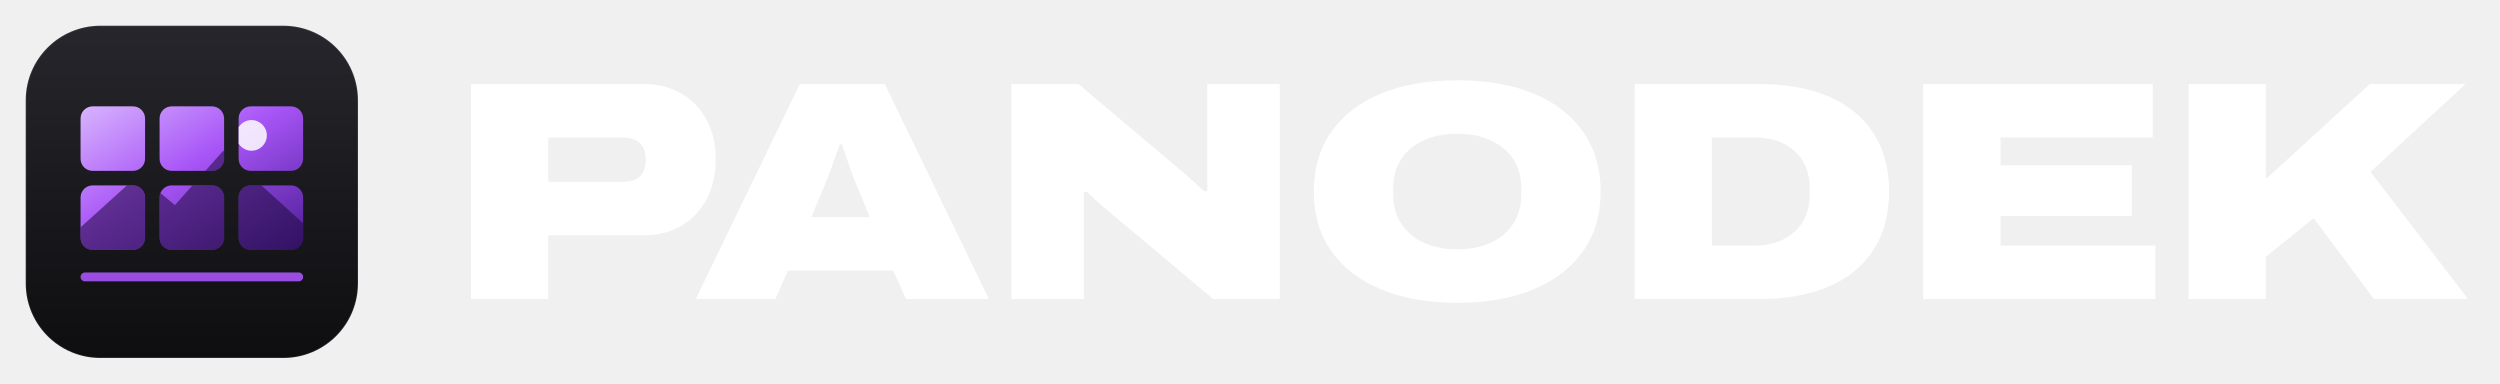
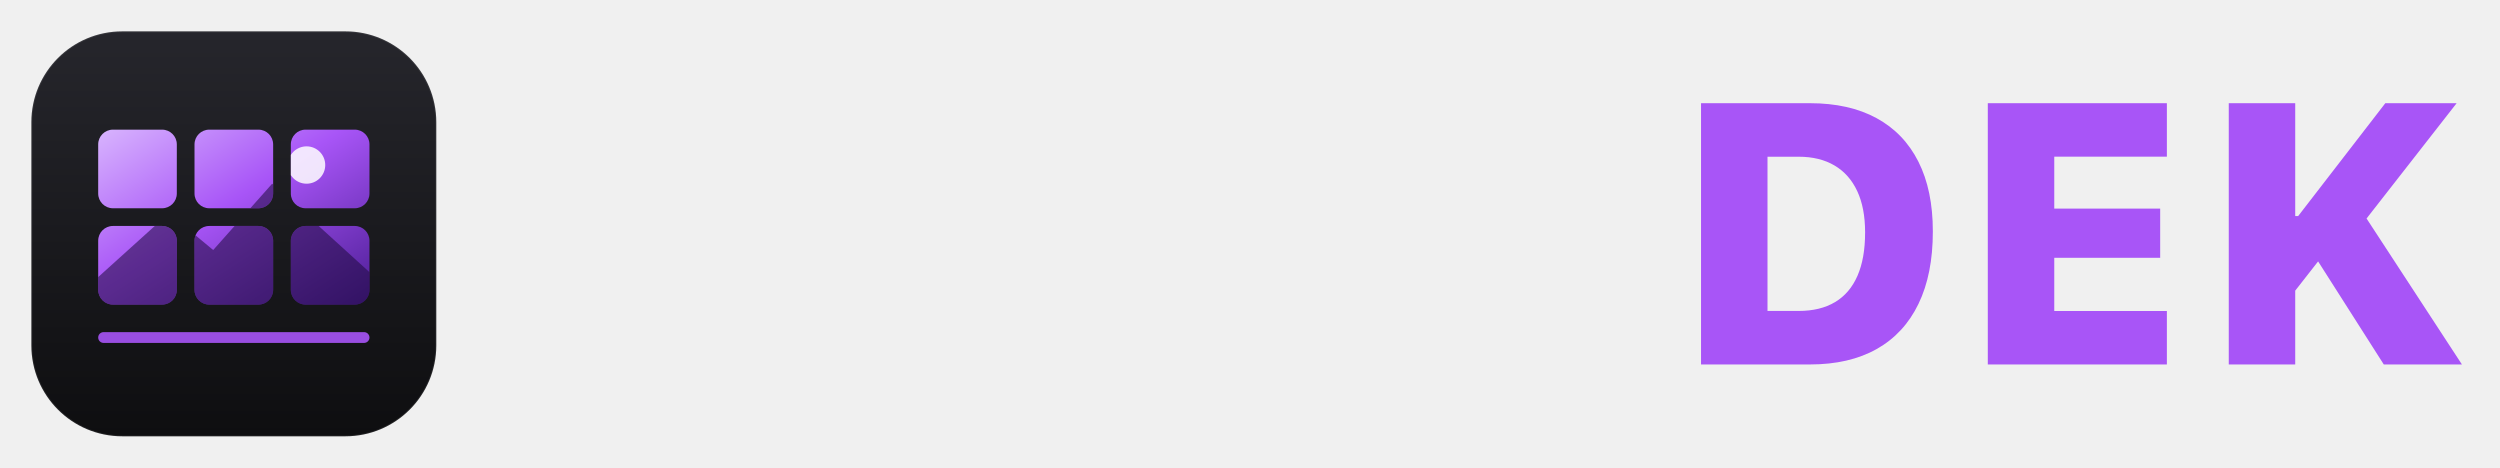
- <svg xmlns="http://www.w3.org/2000/svg" viewBox="0 0 8001 1228" width="8001" height="1228">
-   <g transform="translate(-46.72,-46.72) scale(1.29041)">
+ <svg xmlns="http://www.w3.org/2000/svg" viewBox="0 0 13808 2583" width="13808" height="2583">
+   <g transform="translate(-98.28,-98.28) scale(2.71438)">
    <defs>
      <linearGradient id="bg" x1="0" y1="0" x2="0" y2="1">
        <stop offset="0" stop-color="#26262c" />
        <stop offset="1" stop-color="#0e0e10" />
      </linearGradient>
      <linearGradient id="pano" x1="0" y1="0" x2="1" y2="1">
        <stop offset="0" stop-color="#d8b4fe" />
        <stop offset=".45" stop-color="#a855f7" />
        <stop offset="1" stop-color="#4c1d95" />
      </linearGradient>
      <clipPath id="keys">
        <rect x="236" y="300" width="160" height="160" rx="30" />
        <rect x="432" y="300" width="160" height="160" rx="30" />
        <rect x="628" y="300" width="160" height="160" rx="30" />
        <rect x="236" y="496" width="160" height="160" rx="30" />
        <rect x="432" y="496" width="160" height="160" rx="30" />
        <rect x="628" y="496" width="160" height="160" rx="30" />
      </clipPath>
    </defs>
    <rect x="100" y="100" width="824" height="824" rx="185" fill="url(#bg)" />
    <rect x="100.5" y="100.5" width="823" height="823" rx="184.5" fill="none" stroke="#ffffff" stroke-opacity=".08" stroke-width="3" />
    <g clip-path="url(#keys)">
      <rect x="236" y="300" width="552" height="356" fill="url(#pano)" />
      <path d="M236 600 L380 470 L470 545 L590 410 L788 590 L788 656 L236 656 Z" fill="#1e0a3c" fill-opacity=".55" />
      <circle cx="660" cy="372" r="38" fill="#fff" fill-opacity=".85" />
    </g>
    <rect x="236" y="712" width="552" height="22" rx="11" fill="#a855f7" fill-opacity=".9" />
  </g>
-   <path transform="translate(1433.7,957.0)" fill="#ffffff" d="M74 0V-688H627Q695 -688 747.0 -657.5Q799 -627 828.0 -572.5Q857 -518 857.0 -447.015Q857 -374 827.5 -319.0Q798 -264 746.0 -234.0Q694 -204 627 -204H321V0ZM321 -375H558Q596.333 -375.0 614.667 -393.065Q633.0 -411.13 633.0 -446.075Q633 -470 624.471 -485.554Q615.943 -501.108 599.471 -509.054Q583 -517 558 -517H321Z M793.0 0 1126.0 -688H1398.0L1731.0 0H1466.0L1425.0 -91H1088.0L1048.0 0ZM1163.0 -262H1350.0L1302.0 -378Q1299.0 -386 1294.0 -399.5Q1289.0 -413 1283.0 -430.0Q1277.0 -447 1271.5 -464.0Q1266.0 -481 1261.0 -495H1254.0Q1248.0 -478 1240.0 -456.0Q1232.0 -434 1224.5 -413.0Q1217.0 -392 1211.0 -378Z M1803.0 0V-688H2018.0L2358.0 -401Q2364.0 -396 2375.0 -386.0Q2386.0 -376 2398.0 -365.0Q2410.0 -354 2420.0 -345H2430.0Q2430.0 -359 2430.0 -382.5Q2430.0 -406 2430.0 -428V-688H2662.0V0H2449.0L2126.0 -271Q2105.0 -288 2081.5 -309.0Q2058.0 -330 2044.0 -343H2035.0Q2035.0 -329 2035.0 -303.5Q2035.0 -278 2035.0 -252V0Z M3229.598 12.0Q3089.469 12.0 2986.235 -31.0Q2883.0 -74 2827.0 -153.5Q2771.0 -233 2771.0 -343.527Q2771.0 -455 2827.0 -535.0Q2883.0 -615 2986.235 -657.5Q3089.469 -700.0 3229.598 -700.0Q3372.0 -700 3474.5 -657.5Q3577.0 -615 3633.0 -535.0Q3689.0 -455 3689.0 -343.527Q3689.0 -233 3633.0 -153.5Q3577.0 -74 3474.5 -31.0Q3372.0 12 3229.598 12.0ZM3230.0 -159Q3277.0 -159 3315.0 -171.5Q3353.0 -184 3380.0 -207.5Q3407.0 -231 3421.0 -263.083Q3435.0 -295.167 3435.0 -333V-357Q3435.0 -394.63 3421.0 -426.315Q3407.0 -458 3380.0 -481.0Q3353.0 -504 3315.0 -516.5Q3277.0 -529 3230.0 -529Q3183.0 -529 3145.0 -516.5Q3107.0 -504 3080.0 -481.0Q3053.0 -458 3039.0 -426.315Q3025.0 -394.63 3025.0 -357V-333Q3025.0 -295.167 3039.0 -263.083Q3053.0 -231 3080.0 -207.5Q3107.0 -184 3145.0 -171.5Q3183.0 -159 3230.0 -159Z M3798.0 0V-688H4198.0Q4326.0 -688 4419.0 -648.0Q4512.0 -608 4562.0 -531.0Q4612.0 -454 4612.0 -344Q4612.0 -234 4562.0 -157.0Q4512.0 -80 4419.0 -40.0Q4326.0 0 4198.0 0ZM4045.0 -171H4183.0Q4224.0 -171 4256.0 -183.0Q4288.0 -195 4311.0 -216.5Q4334.0 -238 4346.0 -267.5Q4358.0 -297 4358.0 -333V-357Q4358.0 -393 4346.0 -422.0Q4334.0 -451 4311.0 -472.5Q4288.0 -494 4256.0 -505.5Q4224.0 -517 4183.0 -517H4045.0Z M4721.0 0V-688H5456.0V-517H4969.0V-428H5389.0V-266H4969.0V-171H5464.0V0Z M5571.0 0V-688H5818.0V-384L6151.0 -688H6457.0L6153.0 -407L6465.0 0H6164.0L5971.0 -259L5818.0 -135V0Z" />
+   <g transform="translate(3015.9,2013.0)">
+     <path fill="#f0f0f0" d="M339.53 -422.234V-699.533H687.428Q804.095 -699.533 869.545 -758.567Q934.995 -817.6 934.995 -929.7V-931.7Q934.995 -1044.8 869.545 -1102.951Q804.095 -1161.101 687.428 -1161.101H339.53V-1443.0H775.594Q936.894 -1443.0 1055.844 -1379.633Q1174.794 -1316.267 1240.427 -1201.533Q1306.06 -1086.8 1306.06 -932.167V-930.167Q1306.06 -775.534 1240.427 -661.334Q1174.794 -547.134 1055.844 -484.684Q936.894 -422.234 775.594 -422.234ZM155.816 0.0V-1443.0H522.881V0.0Z M1396.297 0.0 1881.807 -1443.0H2206.345V-1125.838H2098.391L1782.33 0.0ZM1679.739 -316.401 1762.835 -581.333H2441.522L2524.617 -316.401ZM2430.627 0.0 2114.621 -1125.838V-1443.0H2331.205L2816.659 0.0Z M3087.54 0.0V-1443.0H3384.955L4083.069 -486.632L3821.344 -627.163H3995.859V-1443.0H4348.406V0.0H4053.473L3353.059 -964.855L3614.603 -823.738H3440.088V0.0Z M5363.712 35.512Q5145.727 35.512 4985.852 -56.25Q4825.976 -148.012 4738.908 -317.777Q4651.84 -487.542 4651.84 -721.0V-723.0Q4651.84 -956.229 4739.497 -1125.697Q4827.155 -1295.166 4987.119 -1386.839Q5147.083 -1478.512 5363.712 -1478.512Q5581.467 -1478.512 5741.202 -1386.748Q5900.937 -1294.985 5988.094 -1125.518Q6075.252 -956.05 6075.252 -723.0V-721.0Q6075.252 -487.542 5988.183 -317.957Q5901.115 -148.372 5741.499 -56.43Q5581.882 35.512 5363.712 35.512ZM5363.712 -268.487Q5465.907 -268.487 5541.794 -324.176Q5617.681 -379.864 5659.4 -481.692Q5701.119 -583.52 5701.119 -721.0V-723.0Q5701.119 -861.072 5659.282 -962.428Q5617.445 -1063.784 5541.44 -1119.148Q5465.434 -1174.513 5363.712 -1174.513Q5262.531 -1174.513 5186.498 -1119.239Q5110.465 -1063.965 5068.219 -962.637Q5025.972 -861.309 5025.972 -723.0V-721.0Q5025.972 -583.284 5067.952 -481.456Q5109.931 -379.628 5185.845 -324.057Q5261.76 -268.487 5363.712 -268.487Z" />
+     <path fill="#a855f7" d="M6379.265 0.0V-1443.0H6980.713Q7196.789 -1443.0 7348.342 -1360.657Q7499.894 -1278.314 7579.73 -1120.228Q7659.565 -962.141 7659.565 -735.587V-733.587Q7659.565 -498.836 7580.343 -334.807Q7501.12 -170.777 7349.657 -85.388Q7198.194 0.0 6980.713 0.0ZM6746.331 -295.58H6918.447Q7037.446 -295.58 7119.218 -344.275Q7200.991 -392.97 7243.212 -489.486Q7285.433 -586.001 7285.433 -728.436V-730.436Q7285.433 -864.49 7241.882 -957.672Q7198.332 -1050.854 7116.176 -1099.137Q7034.02 -1147.42 6918.447 -1147.42H6746.331Z M7963.128 0.0V-1443.0H8952.194V-1147.601H8330.193V-860.891H8915.194V-589.042H8330.193V-295.399H8952.194V0.0Z M9644.314 -386.191 9635.507 -819.8H9677.397L10158.669 -1443.0H10552.568L10038.019 -784.329L9841.798 -638.748ZM9293.99 0.0V-1443.0H9661.056V0.0ZM10150.22 0.0 9758.523 -614.61 10025.288 -851.75 10581.801 0.0Z" />
+   </g>
</svg>
